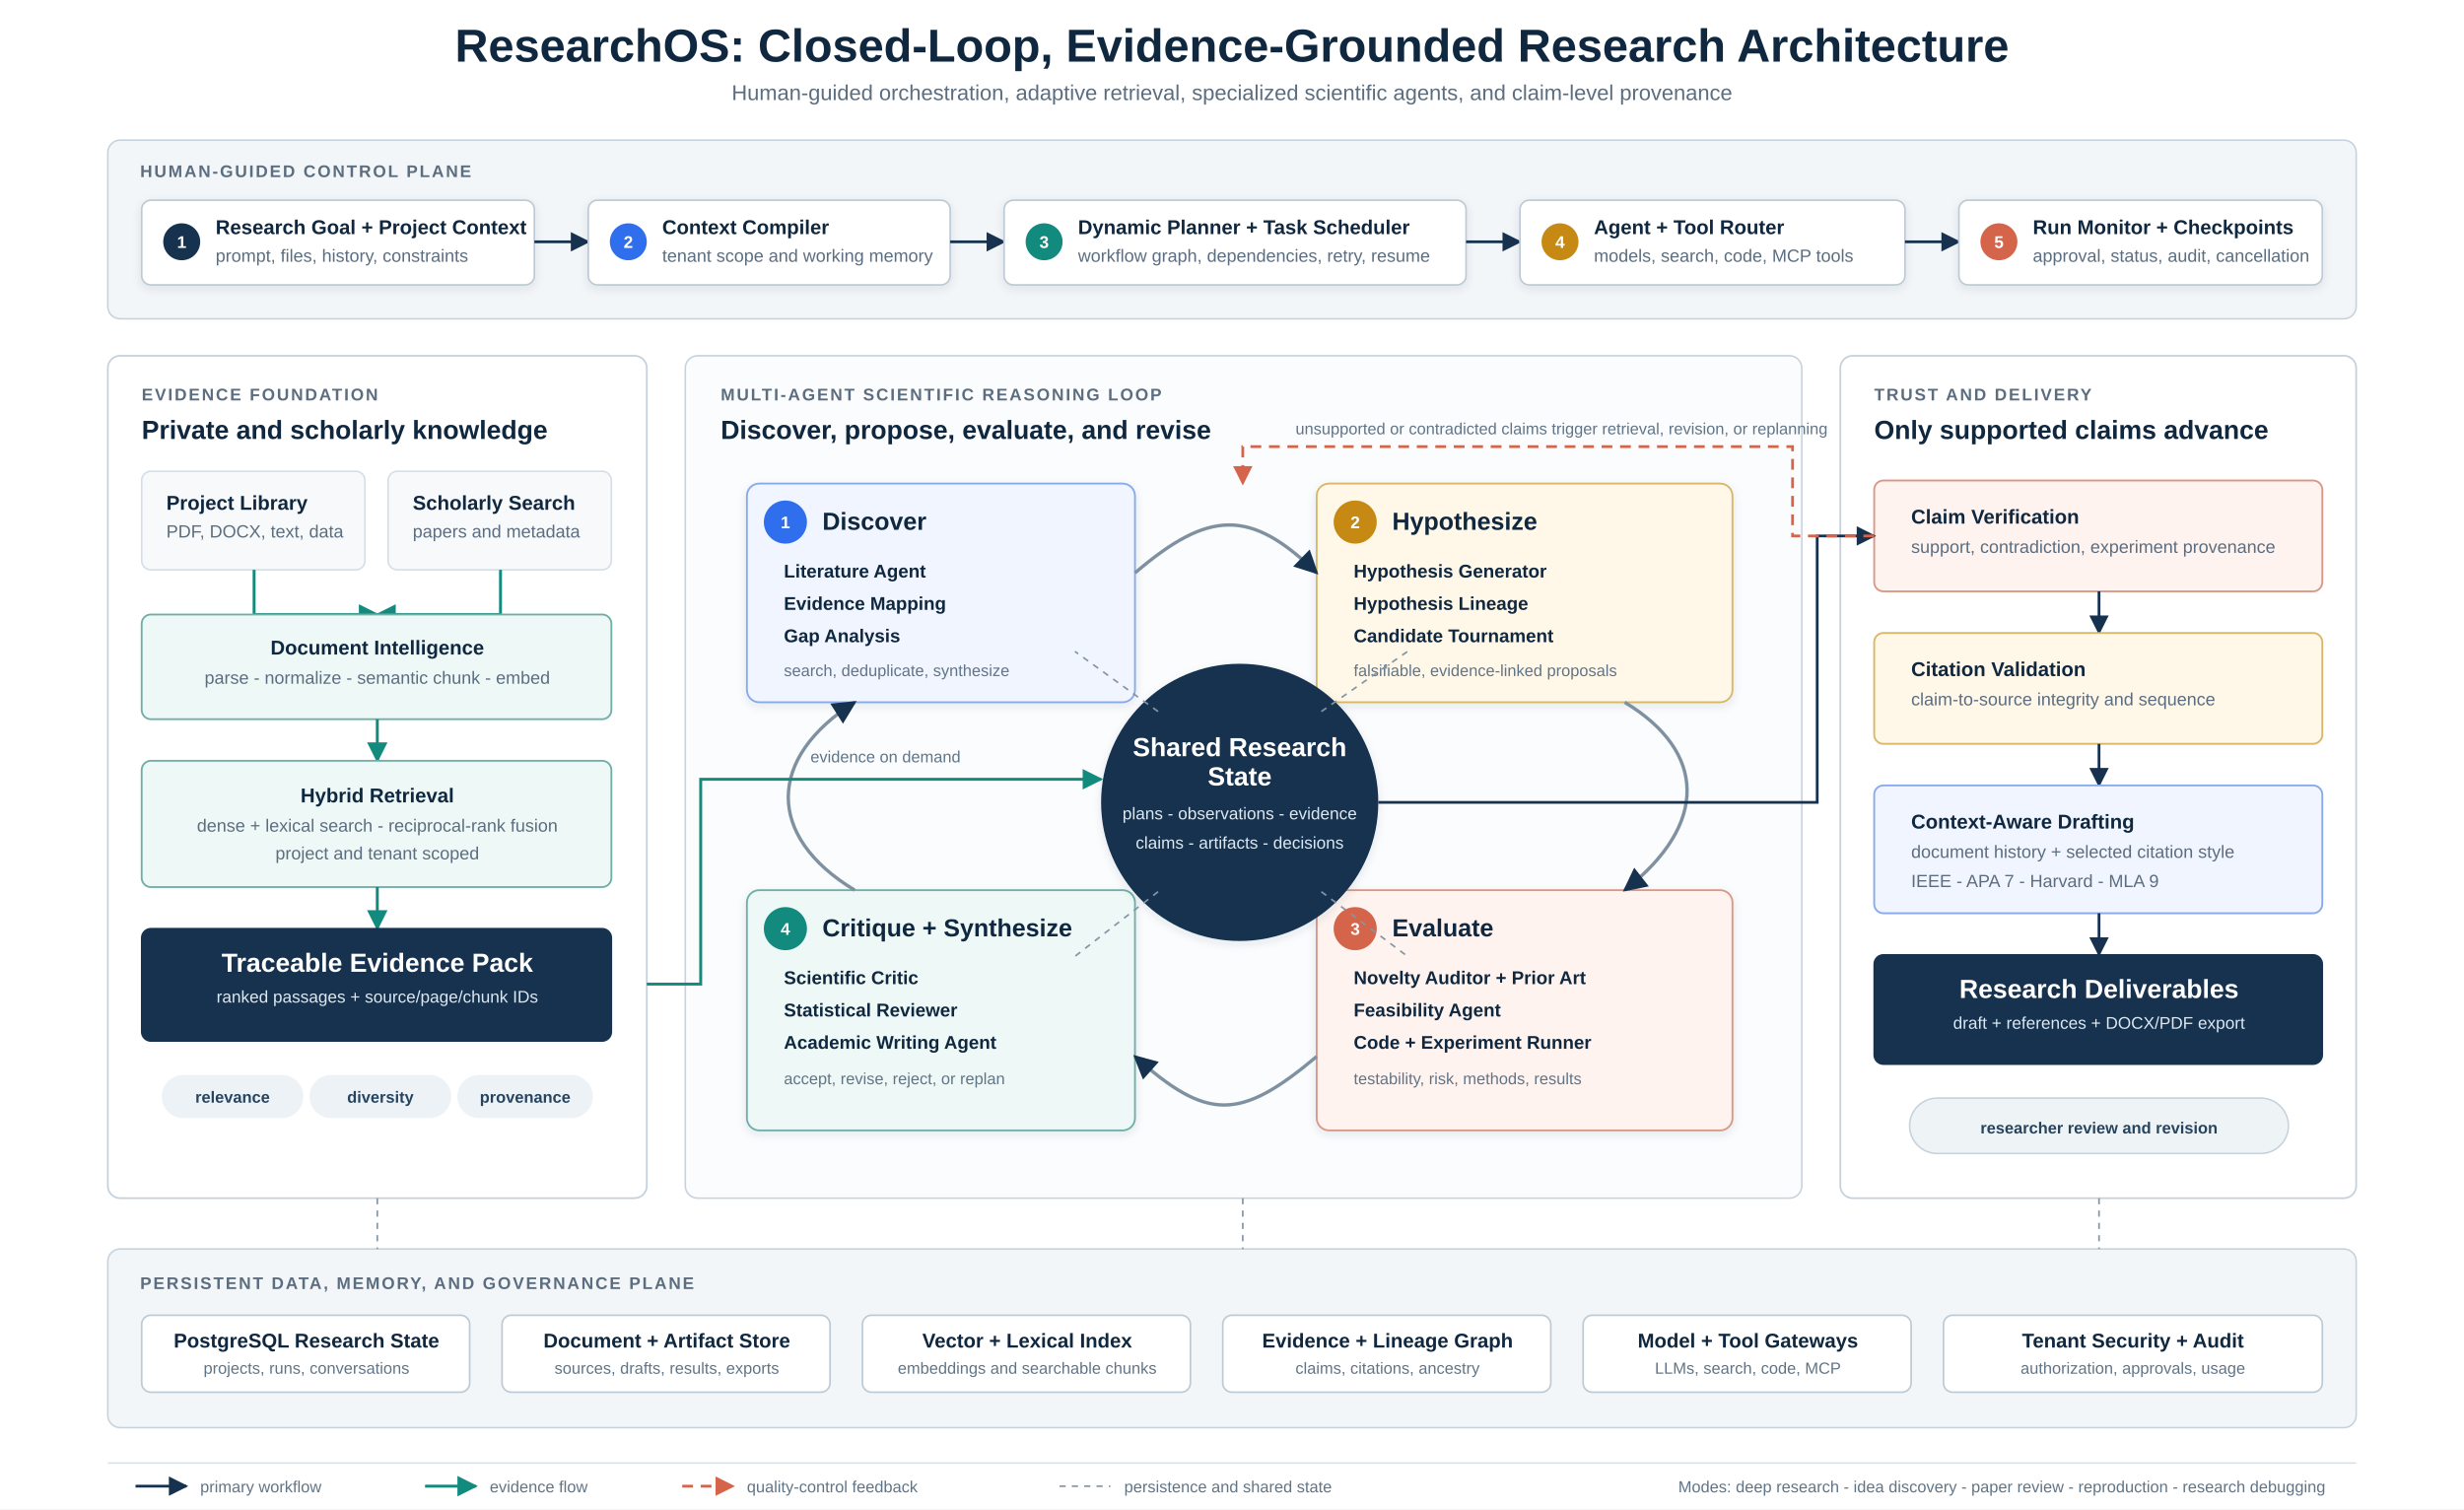
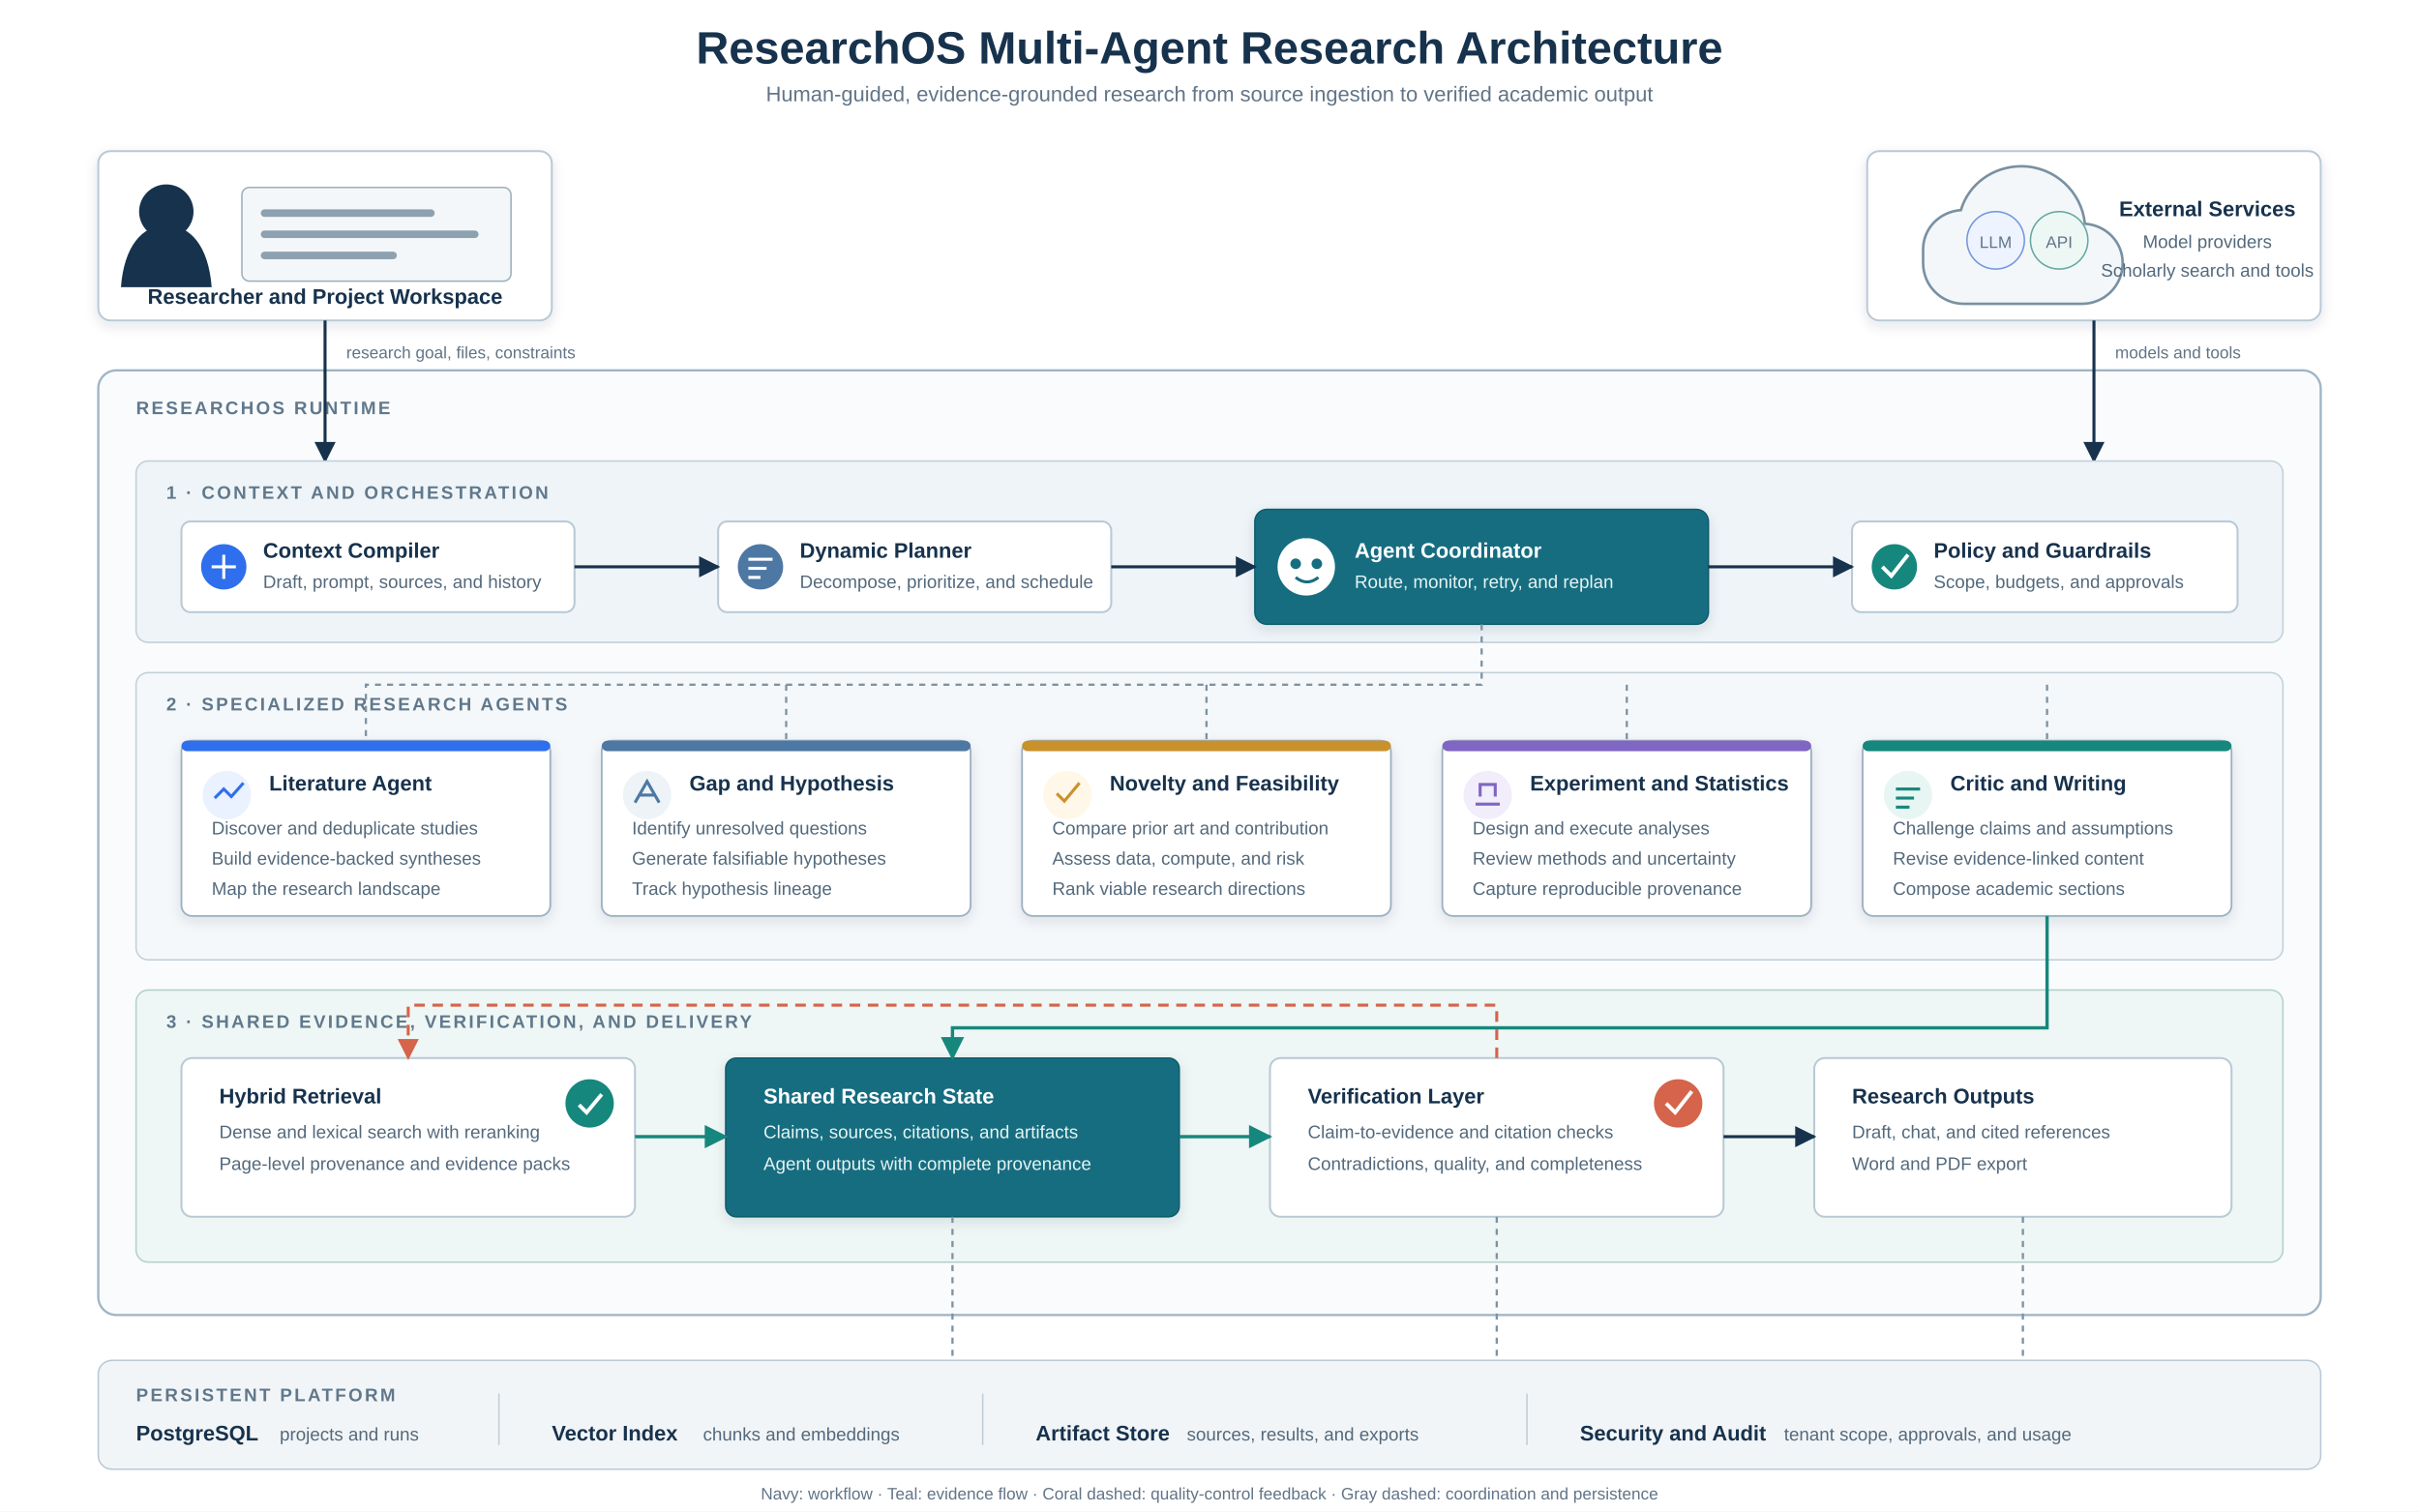
- <svg xmlns="http://www.w3.org/2000/svg" width="1600" height="980" viewBox="0 0 1600 980" role="img" aria-labelledby="title desc">
+ <svg xmlns="http://www.w3.org/2000/svg" width="1600" height="1000" viewBox="0 0 1600 1000" role="img" aria-labelledby="title desc">
  <defs>
-     <marker id="arrow-navy" viewBox="0 0 10 10" refX="9" refY="5" markerWidth="7" markerHeight="7" orient="auto-start-reverse">
-       <path d="M0 0L10 5L0 10z" fill="#16324f" />
+     <marker id="arrow-navy" viewBox="0 0 10 10" refX="9" refY="5" markerWidth="7" markerHeight="7" orient="auto">
+       <path d="M0 0L10 5L0 10Z" fill="#17324d" />
    </marker>
-     <marker id="arrow-teal" viewBox="0 0 10 10" refX="9" refY="5" markerWidth="7" markerHeight="7" orient="auto-start-reverse">
-       <path d="M0 0L10 5L0 10z" fill="#138a7e" />
+     <marker id="arrow-teal" viewBox="0 0 10 10" refX="9" refY="5" markerWidth="7" markerHeight="7" orient="auto">
+       <path d="M0 0L10 5L0 10Z" fill="#16877c" />
    </marker>
-     <marker id="arrow-coral" viewBox="0 0 10 10" refX="9" refY="5" markerWidth="7" markerHeight="7" orient="auto-start-reverse">
-       <path d="M0 0L10 5L0 10z" fill="#d5654a" />
+     <marker id="arrow-coral" viewBox="0 0 10 10" refX="9" refY="5" markerWidth="7" markerHeight="7" orient="auto">
+       <path d="M0 0L10 5L0 10Z" fill="#d5644a" />
    </marker>
-     <filter id="shadow" x="-15%" y="-15%" width="130%" height="140%">
-       <feDropShadow dx="0" dy="2" stdDeviation="3" flood-color="#16324f" flood-opacity="0.10" />
+     <filter id="shadow" x="-20%" y="-20%" width="140%" height="150%">
+       <feDropShadow dx="0" dy="3" stdDeviation="4" flood-color="#17324d" flood-opacity="0.12" />
    </filter>
    <style>
-       .title{font:700 30px Arial,Helvetica,sans-serif;fill:#10283f}.subtitle{font:400 14px Arial,Helvetica,sans-serif;fill:#5b6d7f}
-       .eyebrow{font:700 11px Arial,Helvetica,sans-serif;letter-spacing:1.2px;fill:#5b6d7f}.section{font:700 17px Arial,Helvetica,sans-serif;fill:#10283f}
-       .node-title{font:700 13px Arial,Helvetica,sans-serif;fill:#10283f}.node-copy{font:400 11.5px Arial,Helvetica,sans-serif;fill:#5b6d7f}
-       .stage-no{font:700 11px Arial,Helvetica,sans-serif;fill:#fff}.stage-title{font:700 16px Arial,Helvetica,sans-serif;fill:#10283f}
-       .agent{font:600 12px Arial,Helvetica,sans-serif;fill:#10283f}.tiny{font:400 10.5px Arial,Helvetica,sans-serif;fill:#607487}
-       .pill{font:600 10.5px Arial,Helvetica,sans-serif;fill:#27445f}.center-title{font:700 17px Arial,Helvetica,sans-serif;fill:#fff}.center-copy{font:400 11px Arial,Helvetica,sans-serif;fill:#dce8f2}
-       .panel{fill:#fff;stroke:#c5d1dc;stroke-width:1.15}.panel-soft{fill:#f7f9fb;stroke:#d5dee6;stroke-width:1.05}
-       .node{fill:#fff;stroke:#bdcad5;stroke-width:1.1}.teal-node{fill:#eef9f7;stroke:#70afa8;stroke-width:1.2}.blue-node{fill:#f1f5ff;stroke:#88a9ec;stroke-width:1.2}
-       .amber-node{fill:#fff8e8;stroke:#d8b766;stroke-width:1.2}.coral-node{fill:#fff3ef;stroke:#d99887;stroke-width:1.2}
-       .primary{fill:none;stroke:#16324f;stroke-width:1.8;marker-end:url(#arrow-navy)}.evidence{fill:none;stroke:#138a7e;stroke-width:1.9;marker-end:url(#arrow-teal)}
-       .feedback{fill:none;stroke:#d5654a;stroke-width:1.8;stroke-dasharray:7 5;marker-end:url(#arrow-coral)}.data-link{fill:none;stroke:#8495a5;stroke-width:1.1;stroke-dasharray:4 4}
-       .cycle{fill:none;stroke:#7f91a1;stroke-width:2.2;marker-end:url(#arrow-navy)}
+       text{font-family:Arial,Helvetica,sans-serif;fill:#17324d;letter-spacing:0}.title{font-size:30px;font-weight:700}.subtitle{font-size:14px;fill:#617487}.band-label{font-size:12px;font-weight:700;letter-spacing:1.5px;fill:#60788c}.heading{font-size:17px;font-weight:700}.label{font-size:14px;font-weight:700}.body{font-size:12px;fill:#53697c}.small{font-size:11px;fill:#617487}.white{fill:#fff}.white-body{font-size:12px;fill:#e8f4f2}.panel{fill:#fff;stroke:#b9c9d5;stroke-width:1.3}.agent{fill:#fff;stroke:#9db1c0;stroke-width:1.2}.flow{fill:none;stroke:#17324d;stroke-width:2;marker-end:url(#arrow-navy)}.evidence{fill:none;stroke:#16877c;stroke-width:2.2;marker-end:url(#arrow-teal)}.feedback{fill:none;stroke:#d5644a;stroke-width:2;stroke-dasharray:7 5;marker-end:url(#arrow-coral)}.route{fill:none;stroke:#7d93a4;stroke-width:1.5;stroke-dasharray:4 4}
    </style>
  </defs>
-   <rect width="1600" height="980" fill="#ffffff" />
-   <text x="800" y="40" text-anchor="middle" class="title">ResearchOS: Closed-Loop, Evidence-Grounded Research Architecture</text>
-   <text x="800" y="65" text-anchor="middle" class="subtitle">Human-guided orchestration, adaptive retrieval, specialized scientific agents, and claim-level provenance</text>
-   <rect x="70" y="91" width="1460" height="116" rx="8" fill="#f3f6f8" stroke="#c5d1dc" />
-   <text x="91" y="115" class="eyebrow">HUMAN-GUIDED CONTROL PLANE</text>
-   <rect x="92" y="130" width="255" height="55" rx="6" class="node" filter="url(#shadow)" />
-   <circle cx="118" cy="157" r="12" fill="#16324f" />
-   <text x="118" y="161" text-anchor="middle" class="stage-no">1</text>
-   <text x="140" y="152" class="node-title">Research Goal + Project Context</text>
-   <text x="140" y="170" class="node-copy">prompt, files, history, constraints</text>
-   <path d="M347 157H382" class="primary" />
-   <rect x="382" y="130" width="235" height="55" rx="6" class="node" filter="url(#shadow)" />
-   <circle cx="408" cy="157" r="12" fill="#2f6fed" />
-   <text x="408" y="161" text-anchor="middle" class="stage-no">2</text>
-   <text x="430" y="152" class="node-title">Context Compiler</text>
-   <text x="430" y="170" class="node-copy">tenant scope and working memory</text>
-   <path d="M617 157H652" class="primary" />
-   <rect x="652" y="130" width="300" height="55" rx="6" class="node" filter="url(#shadow)" />
-   <circle cx="678" cy="157" r="12" fill="#138a7e" />
-   <text x="678" y="161" text-anchor="middle" class="stage-no">3</text>
-   <text x="700" y="152" class="node-title">Dynamic Planner + Task Scheduler</text>
-   <text x="700" y="170" class="node-copy">workflow graph, dependencies, retry, resume</text>
-   <path d="M952 157H987" class="primary" />
-   <rect x="987" y="130" width="250" height="55" rx="6" class="node" filter="url(#shadow)" />
-   <circle cx="1013" cy="157" r="12" fill="#c68a14" />
-   <text x="1013" y="161" text-anchor="middle" class="stage-no">4</text>
-   <text x="1035" y="152" class="node-title">Agent + Tool Router</text>
-   <text x="1035" y="170" class="node-copy">models, search, code, MCP tools</text>
-   <path d="M1237 157H1272" class="primary" />
-   <rect x="1272" y="130" width="236" height="55" rx="6" class="node" filter="url(#shadow)" />
-   <circle cx="1298" cy="157" r="12" fill="#d5654a" />
-   <text x="1298" y="161" text-anchor="middle" class="stage-no">5</text>
-   <text x="1320" y="152" class="node-title">Run Monitor + Checkpoints</text>
-   <text x="1320" y="170" class="node-copy">approval, status, audit, cancellation</text>
-   <rect x="70" y="231" width="350" height="547" rx="8" class="panel" />
-   <text x="92" y="260" class="eyebrow">EVIDENCE FOUNDATION</text>
-   <text x="92" y="285" class="section">Private and scholarly knowledge</text>
-   <rect x="92" y="306" width="145" height="64" rx="6" class="panel-soft" />
-   <text x="108" y="331" class="node-title">Project Library</text>
-   <text x="108" y="349" class="node-copy">PDF, DOCX, text, data</text>
-   <rect x="252" y="306" width="145" height="64" rx="6" class="panel-soft" />
-   <text x="268" y="331" class="node-title">Scholarly Search</text>
-   <text x="268" y="349" class="node-copy">papers and metadata</text>
-   <path d="M165 370V399H245" class="evidence" />
-   <path d="M325 370V399H245" class="evidence" />
-   <rect x="92" y="399" width="305" height="68" rx="6" class="teal-node" />
-   <text x="245" y="425" text-anchor="middle" class="node-title">Document Intelligence</text>
-   <text x="245" y="444" text-anchor="middle" class="node-copy">parse - normalize - semantic chunk - embed</text>
-   <path d="M245 467V494" class="evidence" />
-   <rect x="92" y="494" width="305" height="82" rx="6" class="teal-node" />
-   <text x="245" y="521" text-anchor="middle" class="node-title">Hybrid Retrieval</text>
-   <text x="245" y="540" text-anchor="middle" class="node-copy">dense + lexical search - reciprocal-rank fusion</text>
-   <text x="245" y="558" text-anchor="middle" class="node-copy">project and tenant scoped</text>
-   <path d="M245 576V603" class="evidence" />
-   <rect x="92" y="603" width="305" height="73" rx="6" fill="#16324f" stroke="#16324f" />
-   <text x="245" y="631" text-anchor="middle" class="center-title">Traceable Evidence Pack</text>
-   <text x="245" y="651" text-anchor="middle" class="center-copy">ranked passages + source/page/chunk IDs</text>
-   <rect x="105" y="698" width="92" height="28" rx="14" fill="#edf2f6" />
-   <text x="151" y="716" text-anchor="middle" class="pill">relevance</text>
-   <rect x="201" y="698" width="92" height="28" rx="14" fill="#edf2f6" />
-   <text x="247" y="716" text-anchor="middle" class="pill">diversity</text>
-   <rect x="297" y="698" width="88" height="28" rx="14" fill="#edf2f6" />
-   <text x="341" y="716" text-anchor="middle" class="pill">provenance</text>
-   <rect x="445" y="231" width="725" height="547" rx="8" fill="#fbfcfd" stroke="#c5d1dc" />
-   <text x="468" y="260" class="eyebrow">MULTI-AGENT SCIENTIFIC REASONING LOOP</text>
-   <text x="468" y="285" class="section">Discover, propose, evaluate, and revise</text>
-   <rect x="485" y="314" width="252" height="142" rx="8" class="blue-node" filter="url(#shadow)" />
-   <circle cx="510" cy="339" r="14" fill="#2f6fed" />
-   <text x="510" y="343" text-anchor="middle" class="stage-no">1</text>
-   <text x="534" y="344" class="stage-title">Discover</text>
-   <text x="509" y="375" class="agent">Literature Agent</text>
-   <text x="509" y="396" class="agent">Evidence Mapping</text>
-   <text x="509" y="417" class="agent">Gap Analysis</text>
-   <text x="509" y="439" class="tiny">search, deduplicate, synthesize</text>
-   <rect x="855" y="314" width="270" height="142" rx="8" class="amber-node" filter="url(#shadow)" />
-   <circle cx="880" cy="339" r="14" fill="#c68a14" />
-   <text x="880" y="343" text-anchor="middle" class="stage-no">2</text>
-   <text x="904" y="344" class="stage-title">Hypothesize</text>
-   <text x="879" y="375" class="agent">Hypothesis Generator</text>
-   <text x="879" y="396" class="agent">Hypothesis Lineage</text>
-   <text x="879" y="417" class="agent">Candidate Tournament</text>
-   <text x="879" y="439" class="tiny">falsifiable, evidence-linked proposals</text>
-   <rect x="855" y="578" width="270" height="156" rx="8" class="coral-node" filter="url(#shadow)" />
-   <circle cx="880" cy="603" r="14" fill="#d5654a" />
-   <text x="880" y="607" text-anchor="middle" class="stage-no">3</text>
-   <text x="904" y="608" class="stage-title">Evaluate</text>
-   <text x="879" y="639" class="agent">Novelty Auditor + Prior Art</text>
-   <text x="879" y="660" class="agent">Feasibility Agent</text>
-   <text x="879" y="681" class="agent">Code + Experiment Runner</text>
-   <text x="879" y="704" class="tiny">testability, risk, methods, results</text>
-   <rect x="485" y="578" width="252" height="156" rx="8" class="teal-node" filter="url(#shadow)" />
-   <circle cx="510" cy="603" r="14" fill="#138a7e" />
-   <text x="510" y="607" text-anchor="middle" class="stage-no">4</text>
-   <text x="534" y="608" class="stage-title">Critique + Synthesize</text>
-   <text x="509" y="639" class="agent">Scientific Critic</text>
-   <text x="509" y="660" class="agent">Statistical Reviewer</text>
-   <text x="509" y="681" class="agent">Academic Writing Agent</text>
-   <text x="509" y="704" class="tiny">accept, revise, reject, or replan</text>
-   <circle cx="805" cy="521" r="90" fill="#16324f" filter="url(#shadow)" />
-   <text x="805" y="491" text-anchor="middle" class="center-title">Shared Research</text>
-   <text x="805" y="510" text-anchor="middle" class="center-title">State</text>
-   <text x="805" y="532" text-anchor="middle" class="center-copy">plans - observations - evidence</text>
-   <text x="805" y="551" text-anchor="middle" class="center-copy">claims - artifacts - decisions</text>
-   <path d="M737 372C785 331 812 330 855 372" class="cycle" />
-   <path d="M1055 456C1108 488 1110 535 1055 578" class="cycle" />
-   <path d="M855 686C805 728 784 728 737 686" class="cycle" />
-   <path d="M555 578C497 543 498 492 555 456" class="cycle" />
-   <path d="M420 639H455V506H715" class="evidence" />
-   <text x="575" y="495" text-anchor="middle" class="tiny" fill="#138a7e">evidence on demand</text>
-   <path d="M752 462L698 423" class="data-link" />
-   <path d="M858 462L914 423" class="data-link" />
-   <path d="M858 579L914 621" class="data-link" />
-   <path d="M752 579L698 621" class="data-link" />
-   <rect x="1195" y="231" width="335" height="547" rx="8" class="panel" />
-   <text x="1217" y="260" class="eyebrow">TRUST AND DELIVERY</text>
-   <text x="1217" y="285" class="section">Only supported claims advance</text>
-   <rect x="1217" y="312" width="291" height="72" rx="6" class="coral-node" />
-   <text x="1241" y="340" class="node-title">Claim Verification</text>
-   <text x="1241" y="359" class="node-copy">support, contradiction, experiment provenance</text>
-   <path d="M1363 384V411" class="primary" />
-   <rect x="1217" y="411" width="291" height="72" rx="6" class="amber-node" />
-   <text x="1241" y="439" class="node-title">Citation Validation</text>
-   <text x="1241" y="458" class="node-copy">claim-to-source integrity and sequence</text>
-   <path d="M1363 483V510" class="primary" />
-   <rect x="1217" y="510" width="291" height="83" rx="6" class="blue-node" />
-   <text x="1241" y="538" class="node-title">Context-Aware Drafting</text>
-   <text x="1241" y="557" class="node-copy">document history + selected citation style</text>
-   <text x="1241" y="576" class="node-copy">IEEE - APA 7 - Harvard - MLA 9</text>
-   <path d="M1363 593V620" class="primary" />
-   <rect x="1217" y="620" width="291" height="71" rx="6" fill="#16324f" stroke="#16324f" />
-   <text x="1363" y="648" text-anchor="middle" class="center-title">Research Deliverables</text>
-   <text x="1363" y="668" text-anchor="middle" class="center-copy">draft + references + DOCX/PDF export</text>
-   <rect x="1240" y="713" width="246" height="36" rx="18" fill="#eef3f6" stroke="#c5d1dc" />
-   <text x="1363" y="736" text-anchor="middle" class="pill">researcher review and revision</text>
-   <path d="M895 521H1180V348H1217" class="primary" />
-   <path d="M1217 348H1164V290H807V314" class="feedback" />
-   <text x="1014" y="282" text-anchor="middle" class="tiny" fill="#d5654a">unsupported or contradicted claims trigger retrieval, revision, or replanning</text>
-   <rect x="70" y="811" width="1460" height="116" rx="8" fill="#f3f6f8" stroke="#c5d1dc" />
-   <text x="91" y="837" class="eyebrow">PERSISTENT DATA, MEMORY, AND GOVERNANCE PLANE</text>
-   <rect x="92" y="854" width="213" height="50" rx="6" class="node" />
-   <text x="199" y="875" text-anchor="middle" class="node-title">PostgreSQL Research State</text>
-   <text x="199" y="892" text-anchor="middle" class="tiny">projects, runs, conversations</text>
-   <rect x="326" y="854" width="213" height="50" rx="6" class="node" />
-   <text x="433" y="875" text-anchor="middle" class="node-title">Document + Artifact Store</text>
-   <text x="433" y="892" text-anchor="middle" class="tiny">sources, drafts, results, exports</text>
-   <rect x="560" y="854" width="213" height="50" rx="6" class="node" />
-   <text x="667" y="875" text-anchor="middle" class="node-title">Vector + Lexical Index</text>
-   <text x="667" y="892" text-anchor="middle" class="tiny">embeddings and searchable chunks</text>
-   <rect x="794" y="854" width="213" height="50" rx="6" class="node" />
-   <text x="901" y="875" text-anchor="middle" class="node-title">Evidence + Lineage Graph</text>
-   <text x="901" y="892" text-anchor="middle" class="tiny">claims, citations, ancestry</text>
-   <rect x="1028" y="854" width="213" height="50" rx="6" class="node" />
-   <text x="1135" y="875" text-anchor="middle" class="node-title">Model + Tool Gateways</text>
-   <text x="1135" y="892" text-anchor="middle" class="tiny">LLMs, search, code, MCP</text>
-   <rect x="1262" y="854" width="246" height="50" rx="6" class="node" />
-   <text x="1385" y="875" text-anchor="middle" class="node-title">Tenant Security + Audit</text>
-   <text x="1385" y="892" text-anchor="middle" class="tiny">authorization, approvals, usage</text>
-   <path d="M245 778V811" class="data-link" />
-   <path d="M807 778V811" class="data-link" />
-   <path d="M1363 778V811" class="data-link" />
-   <line x1="70" y1="950" x2="1530" y2="950" stroke="#d8e0e7" />
-   <path d="M88 965H121" class="primary" />
-   <text x="130" y="969" class="tiny">primary workflow</text>
-   <path d="M276 965H309" class="evidence" />
-   <text x="318" y="969" class="tiny">evidence flow</text>
-   <path d="M443 965H476" class="feedback" />
-   <text x="485" y="969" class="tiny">quality-control feedback</text>
-   <path d="M688 965H721" class="data-link" />
-   <text x="730" y="969" class="tiny">persistence and shared state</text>
-   <text x="1510" y="969" text-anchor="end" class="tiny">Modes: deep research - idea discovery - paper review - reproduction - research debugging</text>
+   <rect width="1600" height="1000" fill="#fff" />
+   <text x="800" y="42" text-anchor="middle" class="title">ResearchOS Multi-Agent Research Architecture</text>
+   <text x="800" y="67" text-anchor="middle" class="subtitle">Human-guided, evidence-grounded research from source ingestion to verified academic output</text>
+   <rect x="65" y="100" width="300" height="112" rx="8" class="panel" filter="url(#shadow)" />
+   <circle cx="110" cy="140" r="18" fill="#17324d" />
+   <path d="M80 190c2-27 14-41 30-41s28 14 30 41" fill="#17324d" />
+   <rect x="160" y="124" width="178" height="62" rx="5" fill="#f4f7f9" stroke="#9eb0bd" />
+   <path d="M175 141h110M175 155h139M175 169h85" stroke="#8da1b0" stroke-width="5" stroke-linecap="round" />
+   <text x="215" y="201" text-anchor="middle" class="label">Researcher and Project Workspace</text>
+   <rect x="1235" y="100" width="300" height="112" rx="8" class="panel" filter="url(#shadow)" />
+   <path d="M1272 165c0-14 11-25 25-26 5-17 21-29 40-29 22 0 40 17 42 38 14 1 25 12 25 26 0 15-12 27-27 27h-78c-15 0-27-12-27-27z" fill="#f4f7f9" stroke="#7990a2" stroke-width="1.7" />
+   <circle cx="1320" cy="159" r="19" fill="#edf3ff" stroke="#7297df" />
+   <text x="1320" y="164" text-anchor="middle" class="small">LLM</text>
+   <circle cx="1362" cy="159" r="19" fill="#edf8f5" stroke="#65a89f" />
+   <text x="1362" y="164" text-anchor="middle" class="small">API</text>
+   <text x="1460" y="143" text-anchor="middle" class="label">External Services</text>
+   <text x="1460" y="164" text-anchor="middle" class="body">Model providers</text>
+   <text x="1460" y="183" text-anchor="middle" class="body">Scholarly search and tools</text>
+   <rect x="65" y="245" width="1470" height="625" rx="12" fill="#f9fbfc" stroke="#9fb5c4" stroke-width="1.5" />
+   <text x="90" y="274" class="band-label">RESEARCHOS RUNTIME</text>
+   <path d="M215 212V305" class="flow" />
+   <text x="229" y="237" class="small">research goal, files, constraints</text>
+   <path d="M1385 212V305" class="flow" />
+   <text x="1399" y="237" class="small">models and tools</text>
+   <rect x="90" y="305" width="1420" height="120" rx="8" fill="#eef4f7" stroke="#c2d0d9" />
+   <text x="110" y="330" class="band-label">1 · CONTEXT AND ORCHESTRATION</text>
+   <rect x="120" y="345" width="260" height="60" rx="6" class="panel" />
+   <circle cx="148" cy="375" r="15" fill="#2f6fed" />
+   <path d="M140 375h16M148 367v16" stroke="#fff" stroke-width="2" />
+   <text x="174" y="369" class="label">Context Compiler</text>
+   <text x="174" y="389" class="body">Draft, prompt, sources, and history</text>
+   <rect x="475" y="345" width="260" height="60" rx="6" class="panel" />
+   <circle cx="503" cy="375" r="15" fill="#4d78a3" />
+   <path d="M495 370h16M495 376h12M495 382h8" stroke="#fff" stroke-width="2" />
+   <text x="529" y="369" class="label">Dynamic Planner</text>
+   <text x="529" y="389" class="body">Decompose, prioritize, and schedule</text>
+   <rect x="830" y="337" width="300" height="76" rx="8" fill="#176d80" stroke="#0f5c6d" filter="url(#shadow)" />
+   <circle cx="864" cy="375" r="19" fill="#fff" />
+   <circle cx="857" cy="373" r="3.5" fill="#176d80" />
+   <circle cx="871" cy="373" r="3.5" fill="#176d80" />
+   <path d="M857 382c5 4 10 4 15 0M864 356v-7" fill="none" stroke="#176d80" stroke-width="2" />
+   <text x="896" y="369" class="label white">Agent Coordinator</text>
+   <text x="896" y="389" class="white-body">Route, monitor, retry, and replan</text>
+   <rect x="1225" y="345" width="255" height="60" rx="6" class="panel" />
+   <circle cx="1253" cy="375" r="15" fill="#16877c" />
+   <path d="M1245 375l6 6 11-14" fill="none" stroke="#fff" stroke-width="2.5" />
+   <text x="1279" y="369" class="label">Policy and Guardrails</text>
+   <text x="1279" y="389" class="body">Scope, budgets, and approvals</text>
+   <path d="M380 375H475" class="flow" />
+   <path d="M735 375H830" class="flow" />
+   <path d="M1130 375H1225" class="flow" />
+   <rect x="90" y="445" width="1420" height="190" rx="8" fill="#f5f8fa" stroke="#c2d0d9" />
+   <text x="110" y="470" class="band-label">2 · SPECIALIZED RESEARCH AGENTS</text>
+   <g filter="url(#shadow)">
+     <rect x="120" y="490" width="244" height="116" rx="7" class="agent" />
+     <rect x="398" y="490" width="244" height="116" rx="7" class="agent" />
+     <rect x="676" y="490" width="244" height="116" rx="7" class="agent" />
+     <rect x="954" y="490" width="244" height="116" rx="7" class="agent" />
+     <rect x="1232" y="490" width="244" height="116" rx="7" class="agent" />
+   </g>
+   <rect x="120" y="490" width="244" height="7" rx="4" fill="#2f6fed" />
+   <circle cx="150" cy="526" r="16" fill="#eaf1ff" />
+   <path d="M142 528l6-6 5 5 8-9" fill="none" stroke="#2f6fed" stroke-width="2" />
+   <text x="178" y="523" class="label">Literature Agent</text>
+   <text x="140" y="552" class="body">Discover and deduplicate studies</text>
+   <text x="140" y="572" class="body">Build evidence-backed syntheses</text>
+   <text x="140" y="592" class="body">Map the research landscape</text>
+   <rect x="398" y="490" width="244" height="7" rx="4" fill="#4d78a3" />
+   <circle cx="428" cy="526" r="16" fill="#edf3f7" />
+   <path d="M420 531l8-14 8 14M423 526h10" fill="none" stroke="#4d78a3" stroke-width="2" />
+   <text x="456" y="523" class="label">Gap and Hypothesis</text>
+   <text x="418" y="552" class="body">Identify unresolved questions</text>
+   <text x="418" y="572" class="body">Generate falsifiable hypotheses</text>
+   <text x="418" y="592" class="body">Track hypothesis lineage</text>
+   <rect x="676" y="490" width="244" height="7" rx="4" fill="#c9912c" />
+   <circle cx="706" cy="526" r="16" fill="#fff7e7" />
+   <path d="M699 525l5 5 10-12" fill="none" stroke="#c9912c" stroke-width="2" />
+   <text x="734" y="523" class="label">Novelty and Feasibility</text>
+   <text x="696" y="552" class="body">Compare prior art and contribution</text>
+   <text x="696" y="572" class="body">Assess data, compute, and risk</text>
+   <text x="696" y="592" class="body">Rank viable research directions</text>
+   <rect x="954" y="490" width="244" height="7" rx="4" fill="#8066c2" />
+   <circle cx="984" cy="526" r="16" fill="#f1edfb" />
+   <path d="M976 532h16M979 527v-8h10v8" fill="none" stroke="#8066c2" stroke-width="2" />
+   <text x="1012" y="523" class="label">Experiment and Statistics</text>
+   <text x="974" y="552" class="body">Design and execute analyses</text>
+   <text x="974" y="572" class="body">Review methods and uncertainty</text>
+   <text x="974" y="592" class="body">Capture reproducible provenance</text>
+   <rect x="1232" y="490" width="244" height="7" rx="4" fill="#16877c" />
+   <circle cx="1262" cy="526" r="16" fill="#e8f6f3" />
+   <path d="M1254 522h16M1254 528h12M1254 534h9" fill="none" stroke="#16877c" stroke-width="2" />
+   <text x="1290" y="523" class="label">Critic and Writing</text>
+   <text x="1252" y="552" class="body">Challenge claims and assumptions</text>
+   <text x="1252" y="572" class="body">Revise evidence-linked content</text>
+   <text x="1252" y="592" class="body">Compose academic sections</text>
+   <path d="M980 413V453H242V490M520 453V490M798 453V490M1076 453V490M1354 453V490" class="route" />
+   <rect x="90" y="655" width="1420" height="180" rx="8" fill="#eef7f5" stroke="#b4d0cb" />
+   <text x="110" y="680" class="band-label">3 · SHARED EVIDENCE, VERIFICATION, AND DELIVERY</text>
+   <rect x="120" y="700" width="300" height="105" rx="7" class="panel" />
+   <text x="145" y="730" class="label">Hybrid Retrieval</text>
+   <text x="145" y="753" class="body">Dense and lexical search with reranking</text>
+   <text x="145" y="774" class="body">Page-level provenance and evidence packs</text>
+   <circle cx="390" cy="730" r="16" fill="#16877c" />
+   <path d="M383 731l5 5 10-12" fill="none" stroke="#fff" stroke-width="2.5" />
+   <rect x="480" y="700" width="300" height="105" rx="7" fill="#176d80" stroke="#0f5c6d" filter="url(#shadow)" />
+   <text x="505" y="730" class="label white">Shared Research State</text>
+   <text x="505" y="753" class="white-body">Claims, sources, citations, and artifacts</text>
+   <text x="505" y="774" class="white-body">Agent outputs with complete provenance</text>
+   <rect x="840" y="700" width="300" height="105" rx="7" class="panel" />
+   <text x="865" y="730" class="label">Verification Layer</text>
+   <text x="865" y="753" class="body">Claim-to-evidence and citation checks</text>
+   <text x="865" y="774" class="body">Contradictions, quality, and completeness</text>
+   <circle cx="1110" cy="730" r="16" fill="#d5644a" />
+   <path d="M1102 730l6 6 11-14" fill="none" stroke="#fff" stroke-width="2.5" />
+   <rect x="1200" y="700" width="276" height="105" rx="7" class="panel" />
+   <text x="1225" y="730" class="label">Research Outputs</text>
+   <text x="1225" y="753" class="body">Draft, chat, and cited references</text>
+   <text x="1225" y="774" class="body">Word and PDF export</text>
+   <path d="M420 752H480" class="evidence" />
+   <path d="M780 752H840" class="evidence" />
+   <path d="M1140 752H1200" class="flow" />
+   <path d="M1354 606V680H630V700" class="evidence" />
+   <path d="M990 700V665H270V700" class="feedback" />
+   <rect x="65" y="900" width="1470" height="72" rx="9" fill="#f2f5f7" stroke="#b9c9d5" />
+   <text x="90" y="927" class="band-label">PERSISTENT PLATFORM</text>
+   <text x="90" y="953" class="label">PostgreSQL</text>
+   <text x="185" y="953" class="body">projects and runs</text>
+   <line x1="330" y1="922" x2="330" y2="956" stroke="#c1ced7" />
+   <text x="365" y="953" class="label">Vector Index</text>
+   <text x="465" y="953" class="body">chunks and embeddings</text>
+   <line x1="650" y1="922" x2="650" y2="956" stroke="#c1ced7" />
+   <text x="685" y="953" class="label">Artifact Store</text>
+   <text x="785" y="953" class="body">sources, results, and exports</text>
+   <line x1="1010" y1="922" x2="1010" y2="956" stroke="#c1ced7" />
+   <text x="1045" y="953" class="label">Security and Audit</text>
+   <text x="1180" y="953" class="body">tenant scope, approvals, and usage</text>
+   <path d="M630 805V900M990 805V900M1338 805V900" class="route" />
+   <text x="800" y="992" text-anchor="middle" class="small">Navy: workflow · Teal: evidence flow · Coral dashed: quality-control feedback · Gray dashed: coordination and persistence</text>
</svg>
